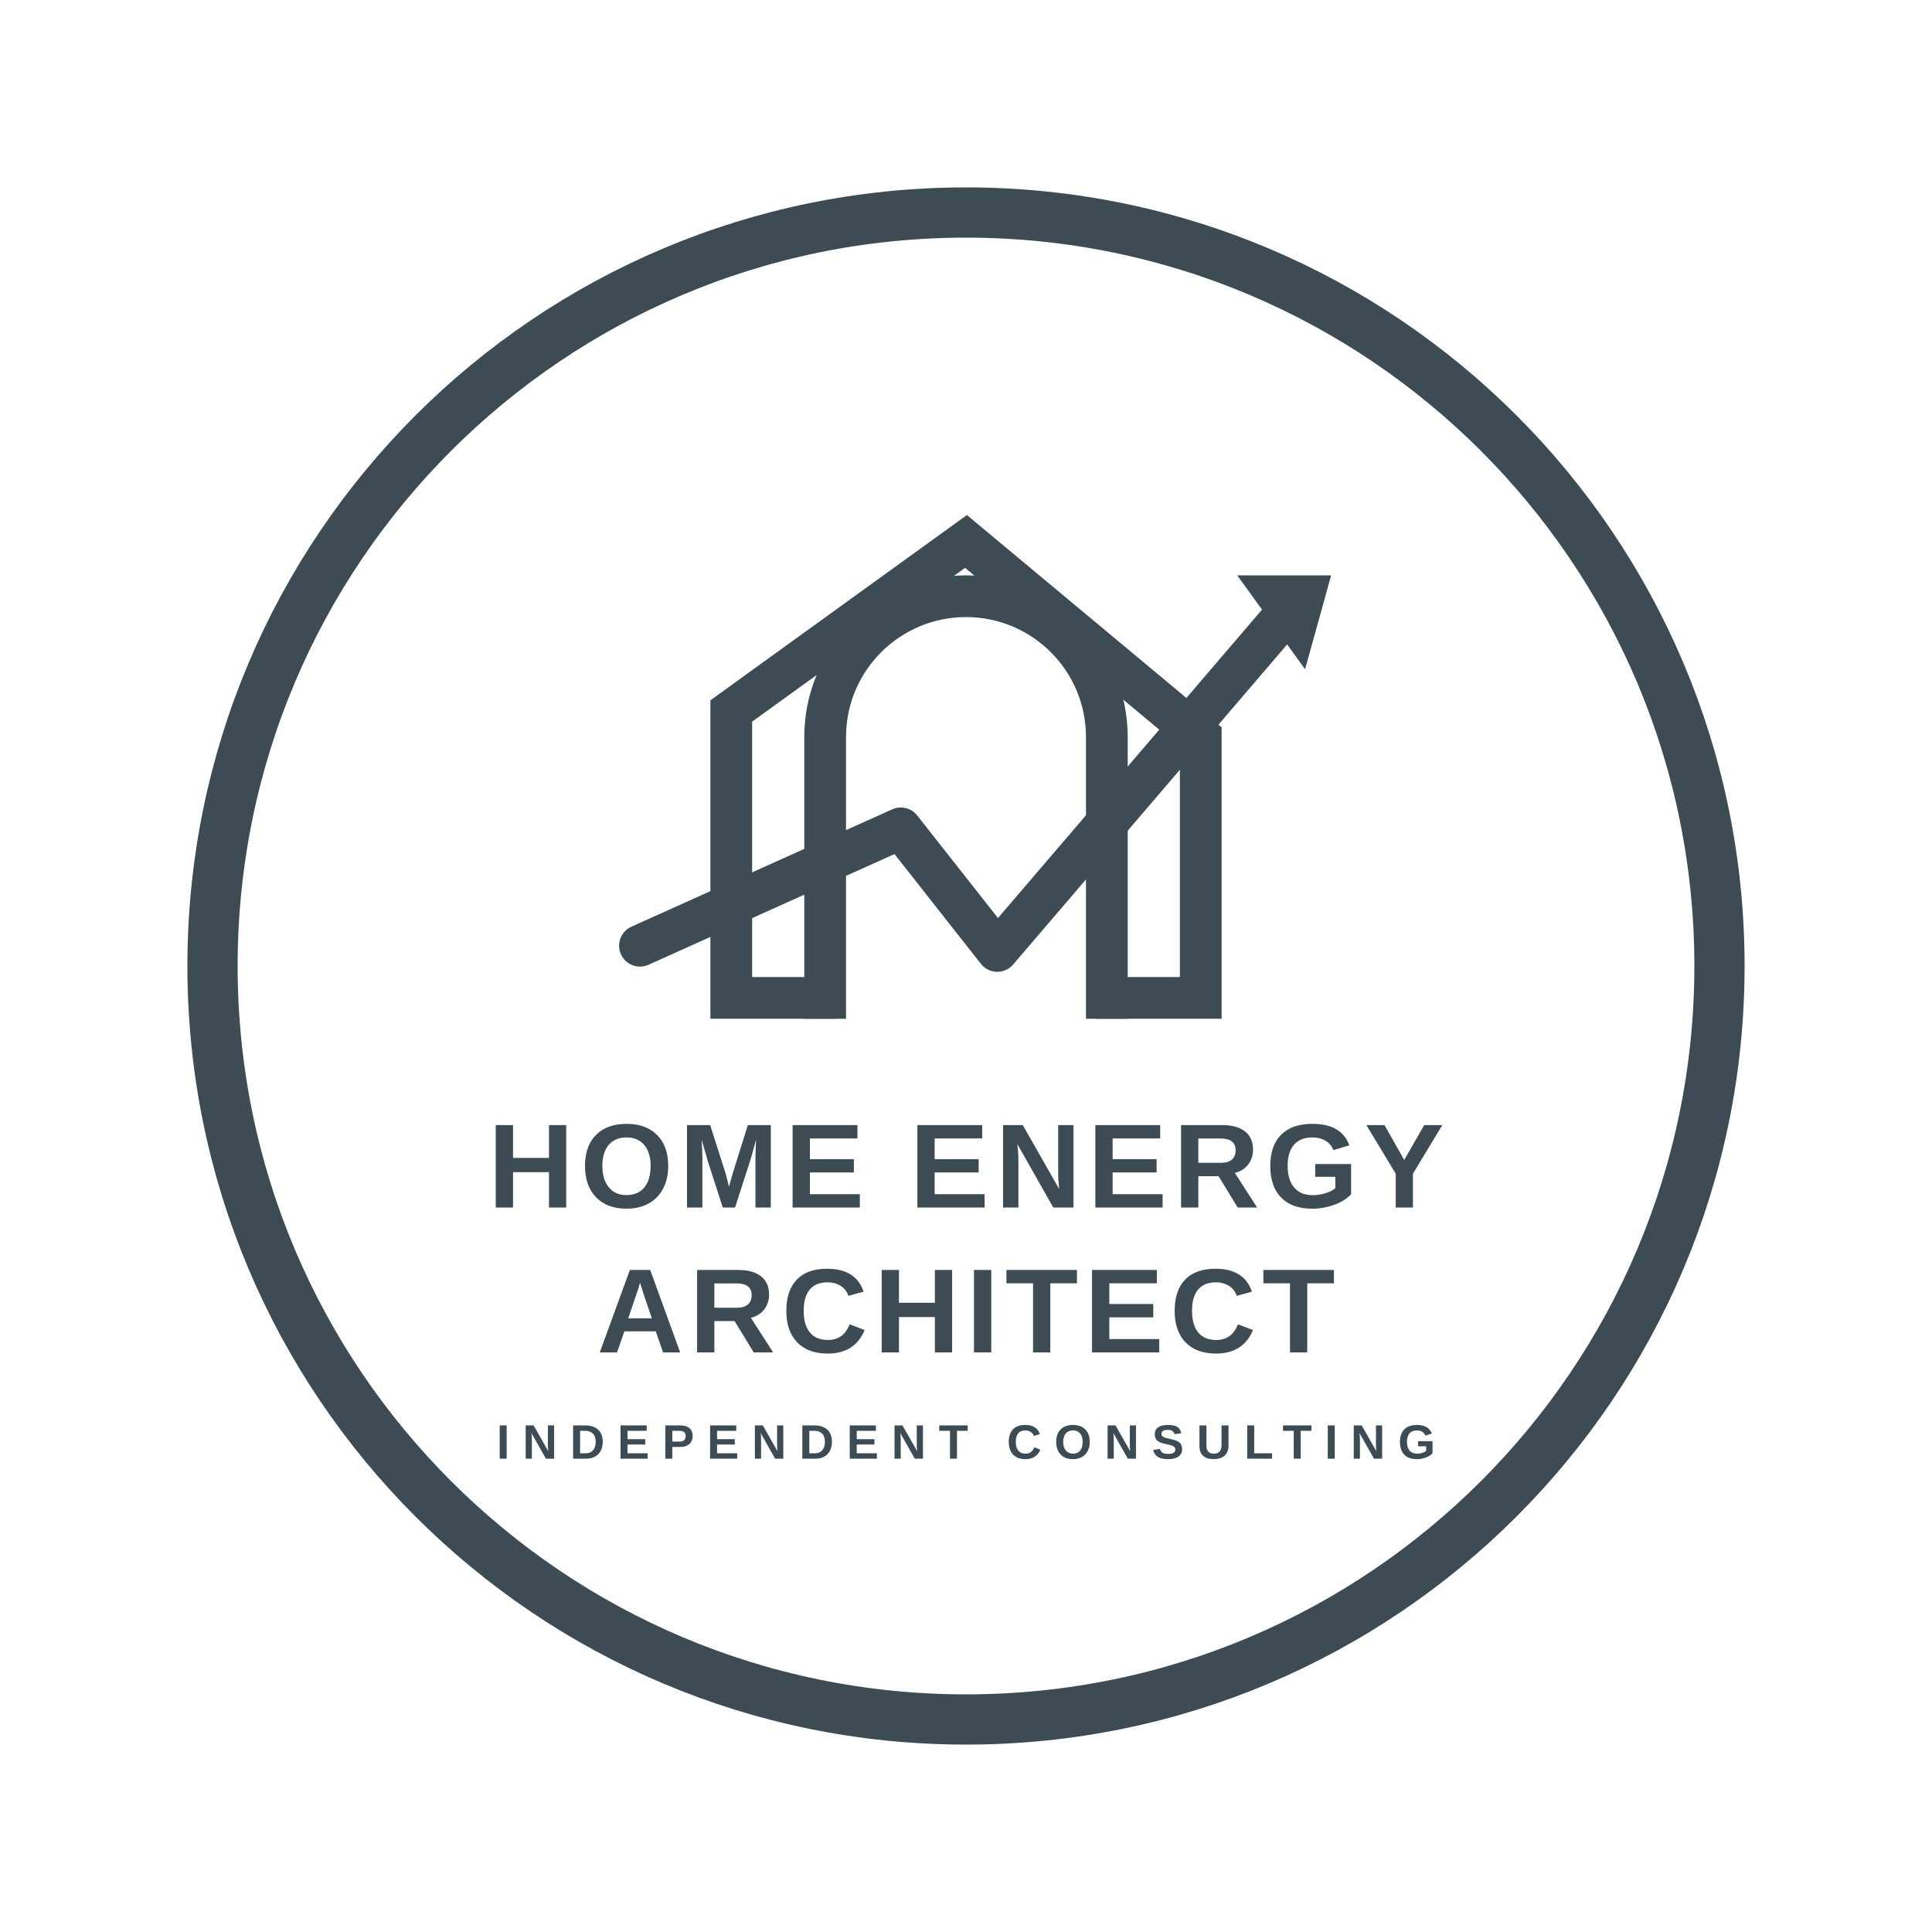
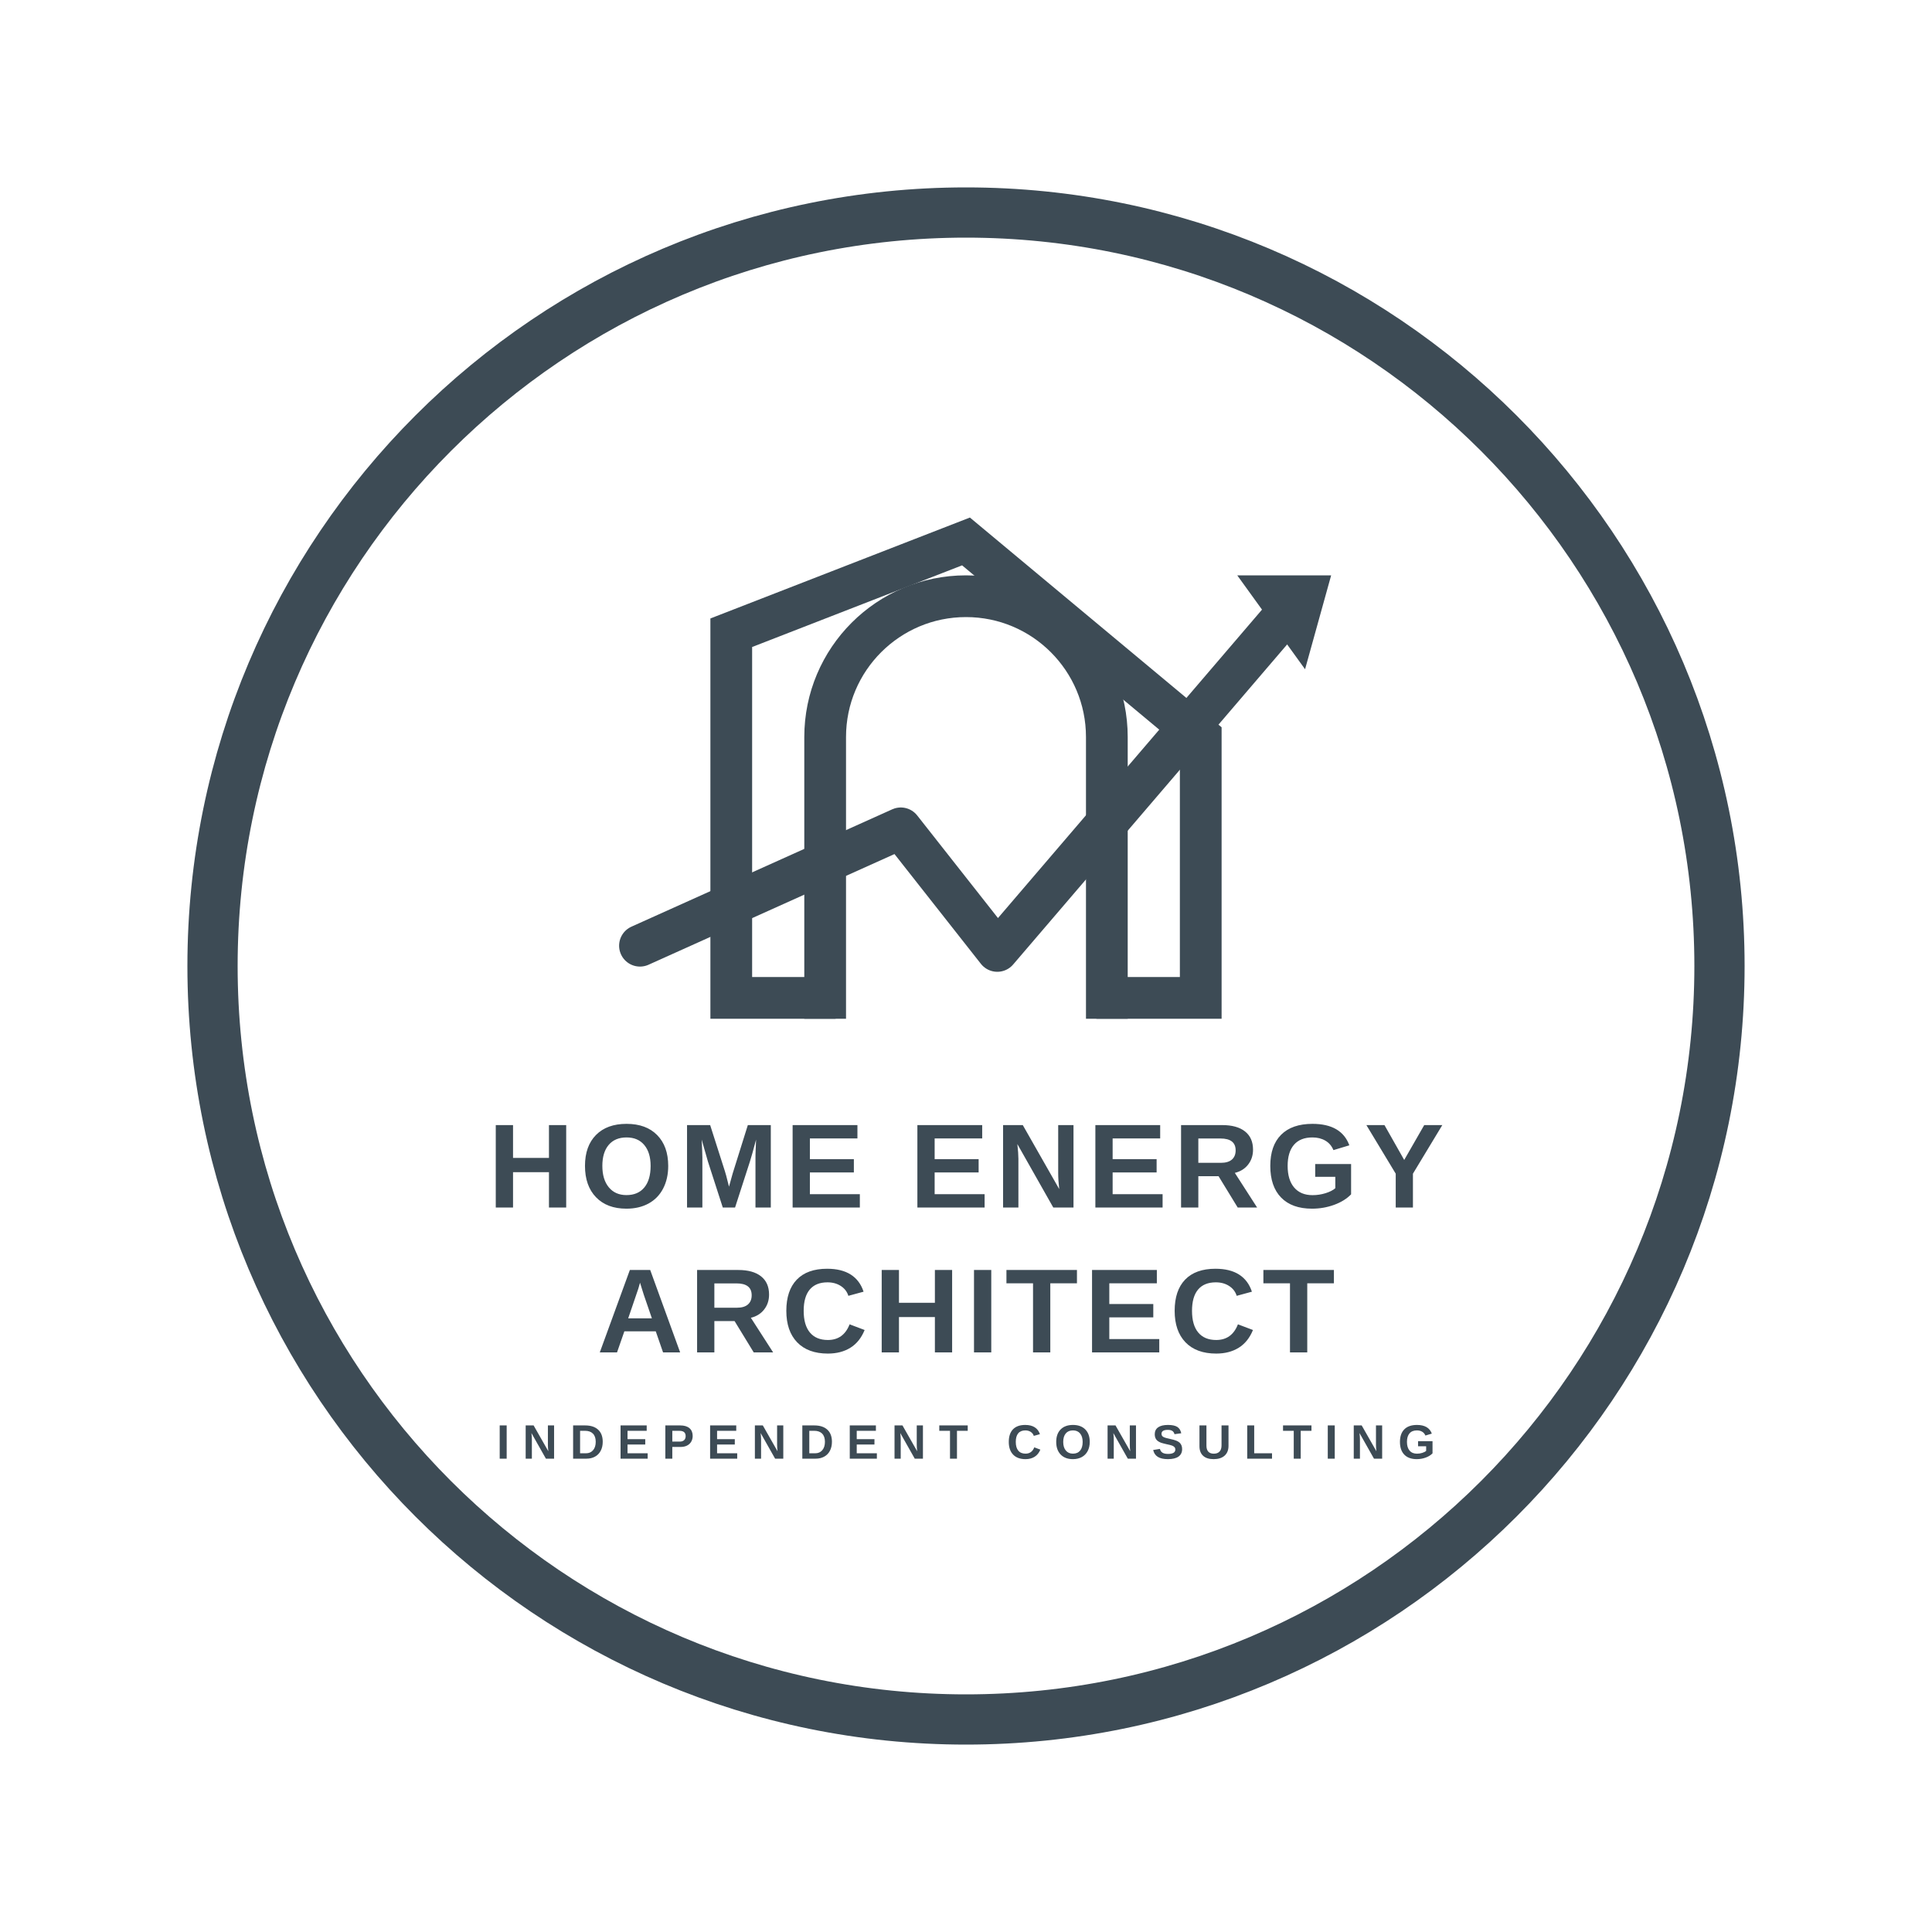
<svg xmlns="http://www.w3.org/2000/svg" viewBox="0 0 1000 1000" width="100%" height="100%">
  <rect width="1000" height="1000" fill="#FFFFFF" />
  <circle cx="500" cy="500" r="390" fill="none" stroke="#3D4B55" stroke-width="26" />
  <g transform="translate(500, 395) scale(1.35)">
-     <path d="M -90,90 L -90,-20 L 0,-85 L 90,-10 L 90,90 L 58,90 M -58,90 L -90,90" fill="none" stroke="#3D4B55" stroke-width="16" stroke-linecap="square" stroke-linejoin="miter" />
+     <path d="M -90,90 L -90,-50 L 0,-85 L 90,-10 L 90,90 L 58,90 M -58,90 L -90,90" fill="none" stroke="#3D4B55" stroke-width="16" stroke-linecap="square" stroke-linejoin="miter" />
    <path d="M -54,90 L -54,-10 A 54,54 0 0,1 54,-10 L 54,90" fill="none" stroke="#3D4B55" stroke-width="16" stroke-linecap="square" />
    <path d="M -125,70 L -25,25 L 12,72 L 125,-60" fill="none" stroke="#3D4B55" stroke-width="16" stroke-linecap="round" stroke-linejoin="round" />
    <path d="M 104,-72 L 140,-72 L 130,-36 Z" fill="#3D4B55" />
  </g>
  <g fill="#3D4B55" text-anchor="middle" font-family="'Montserrat', 'Helvetica Neue', Arial, sans-serif">
    <text x="500" y="625" font-weight="800" font-size="62" letter-spacing="3">HOME ENERGY</text>
    <text x="500" y="700" font-weight="800" font-size="62" letter-spacing="3">ARCHITECT</text>
    <text x="500" y="755" font-weight="600" font-size="25" letter-spacing="6.5">INDEPENDENT CONSULTING</text>
  </g>
</svg>
